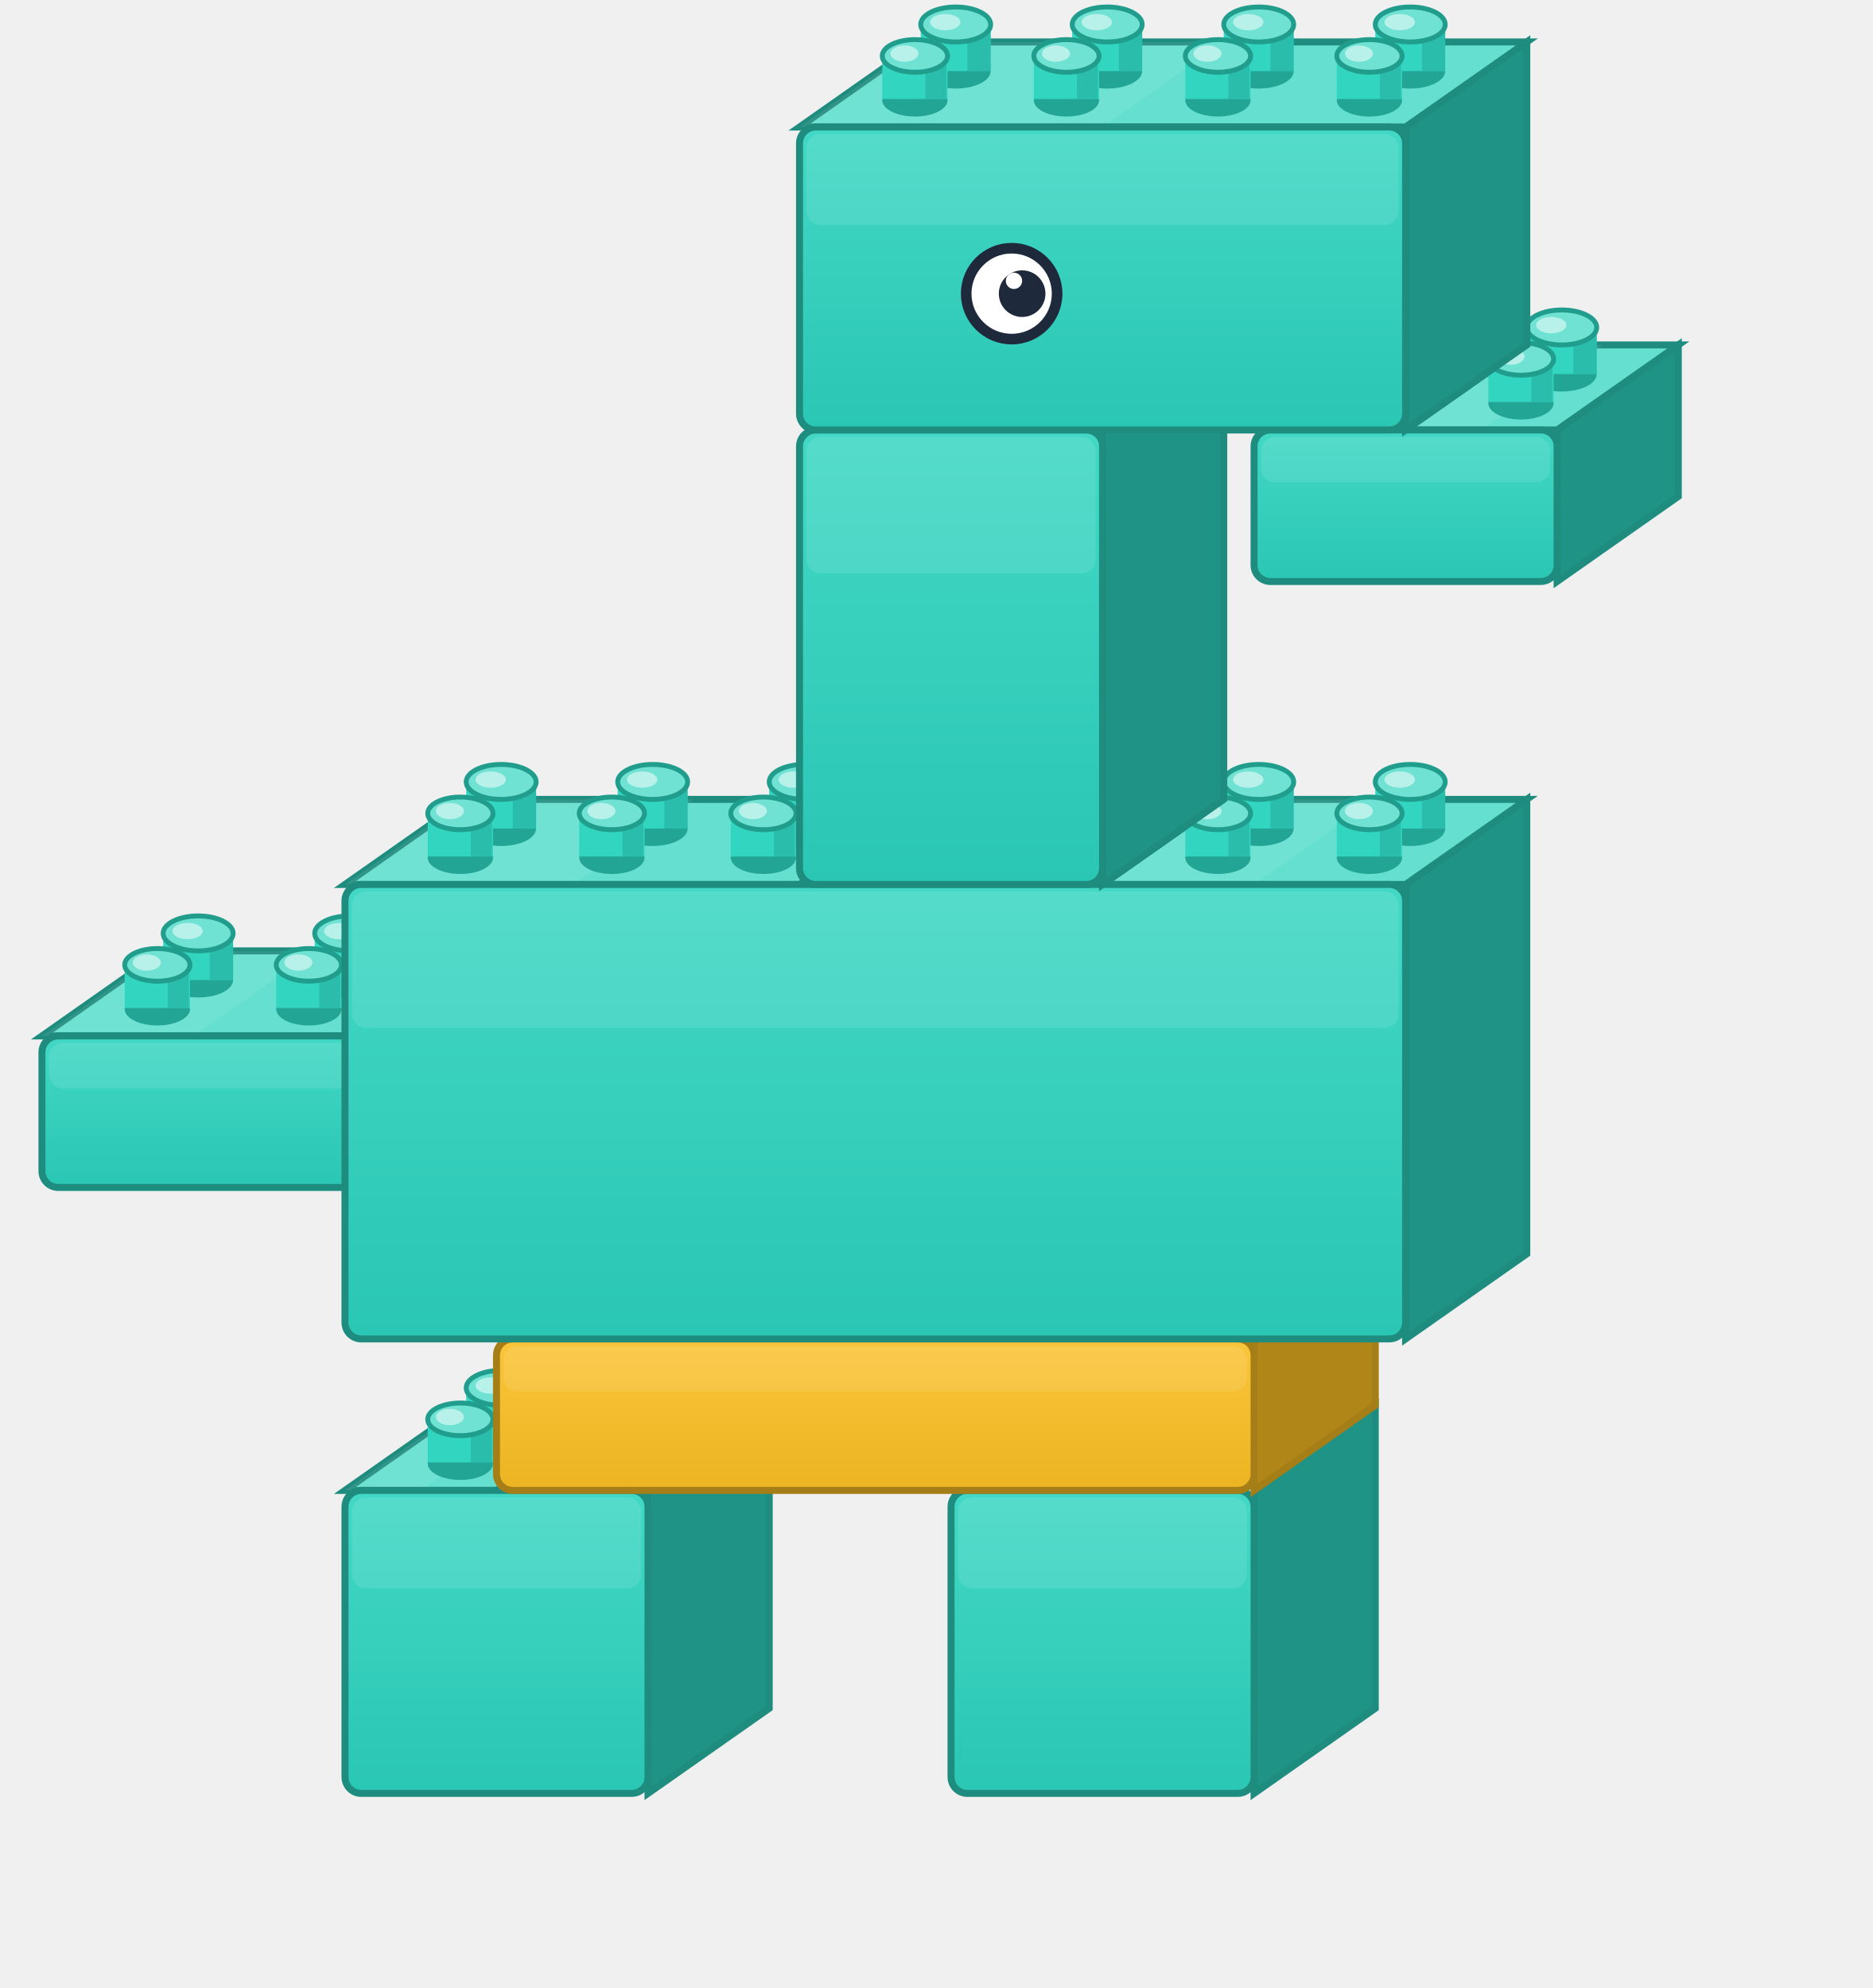
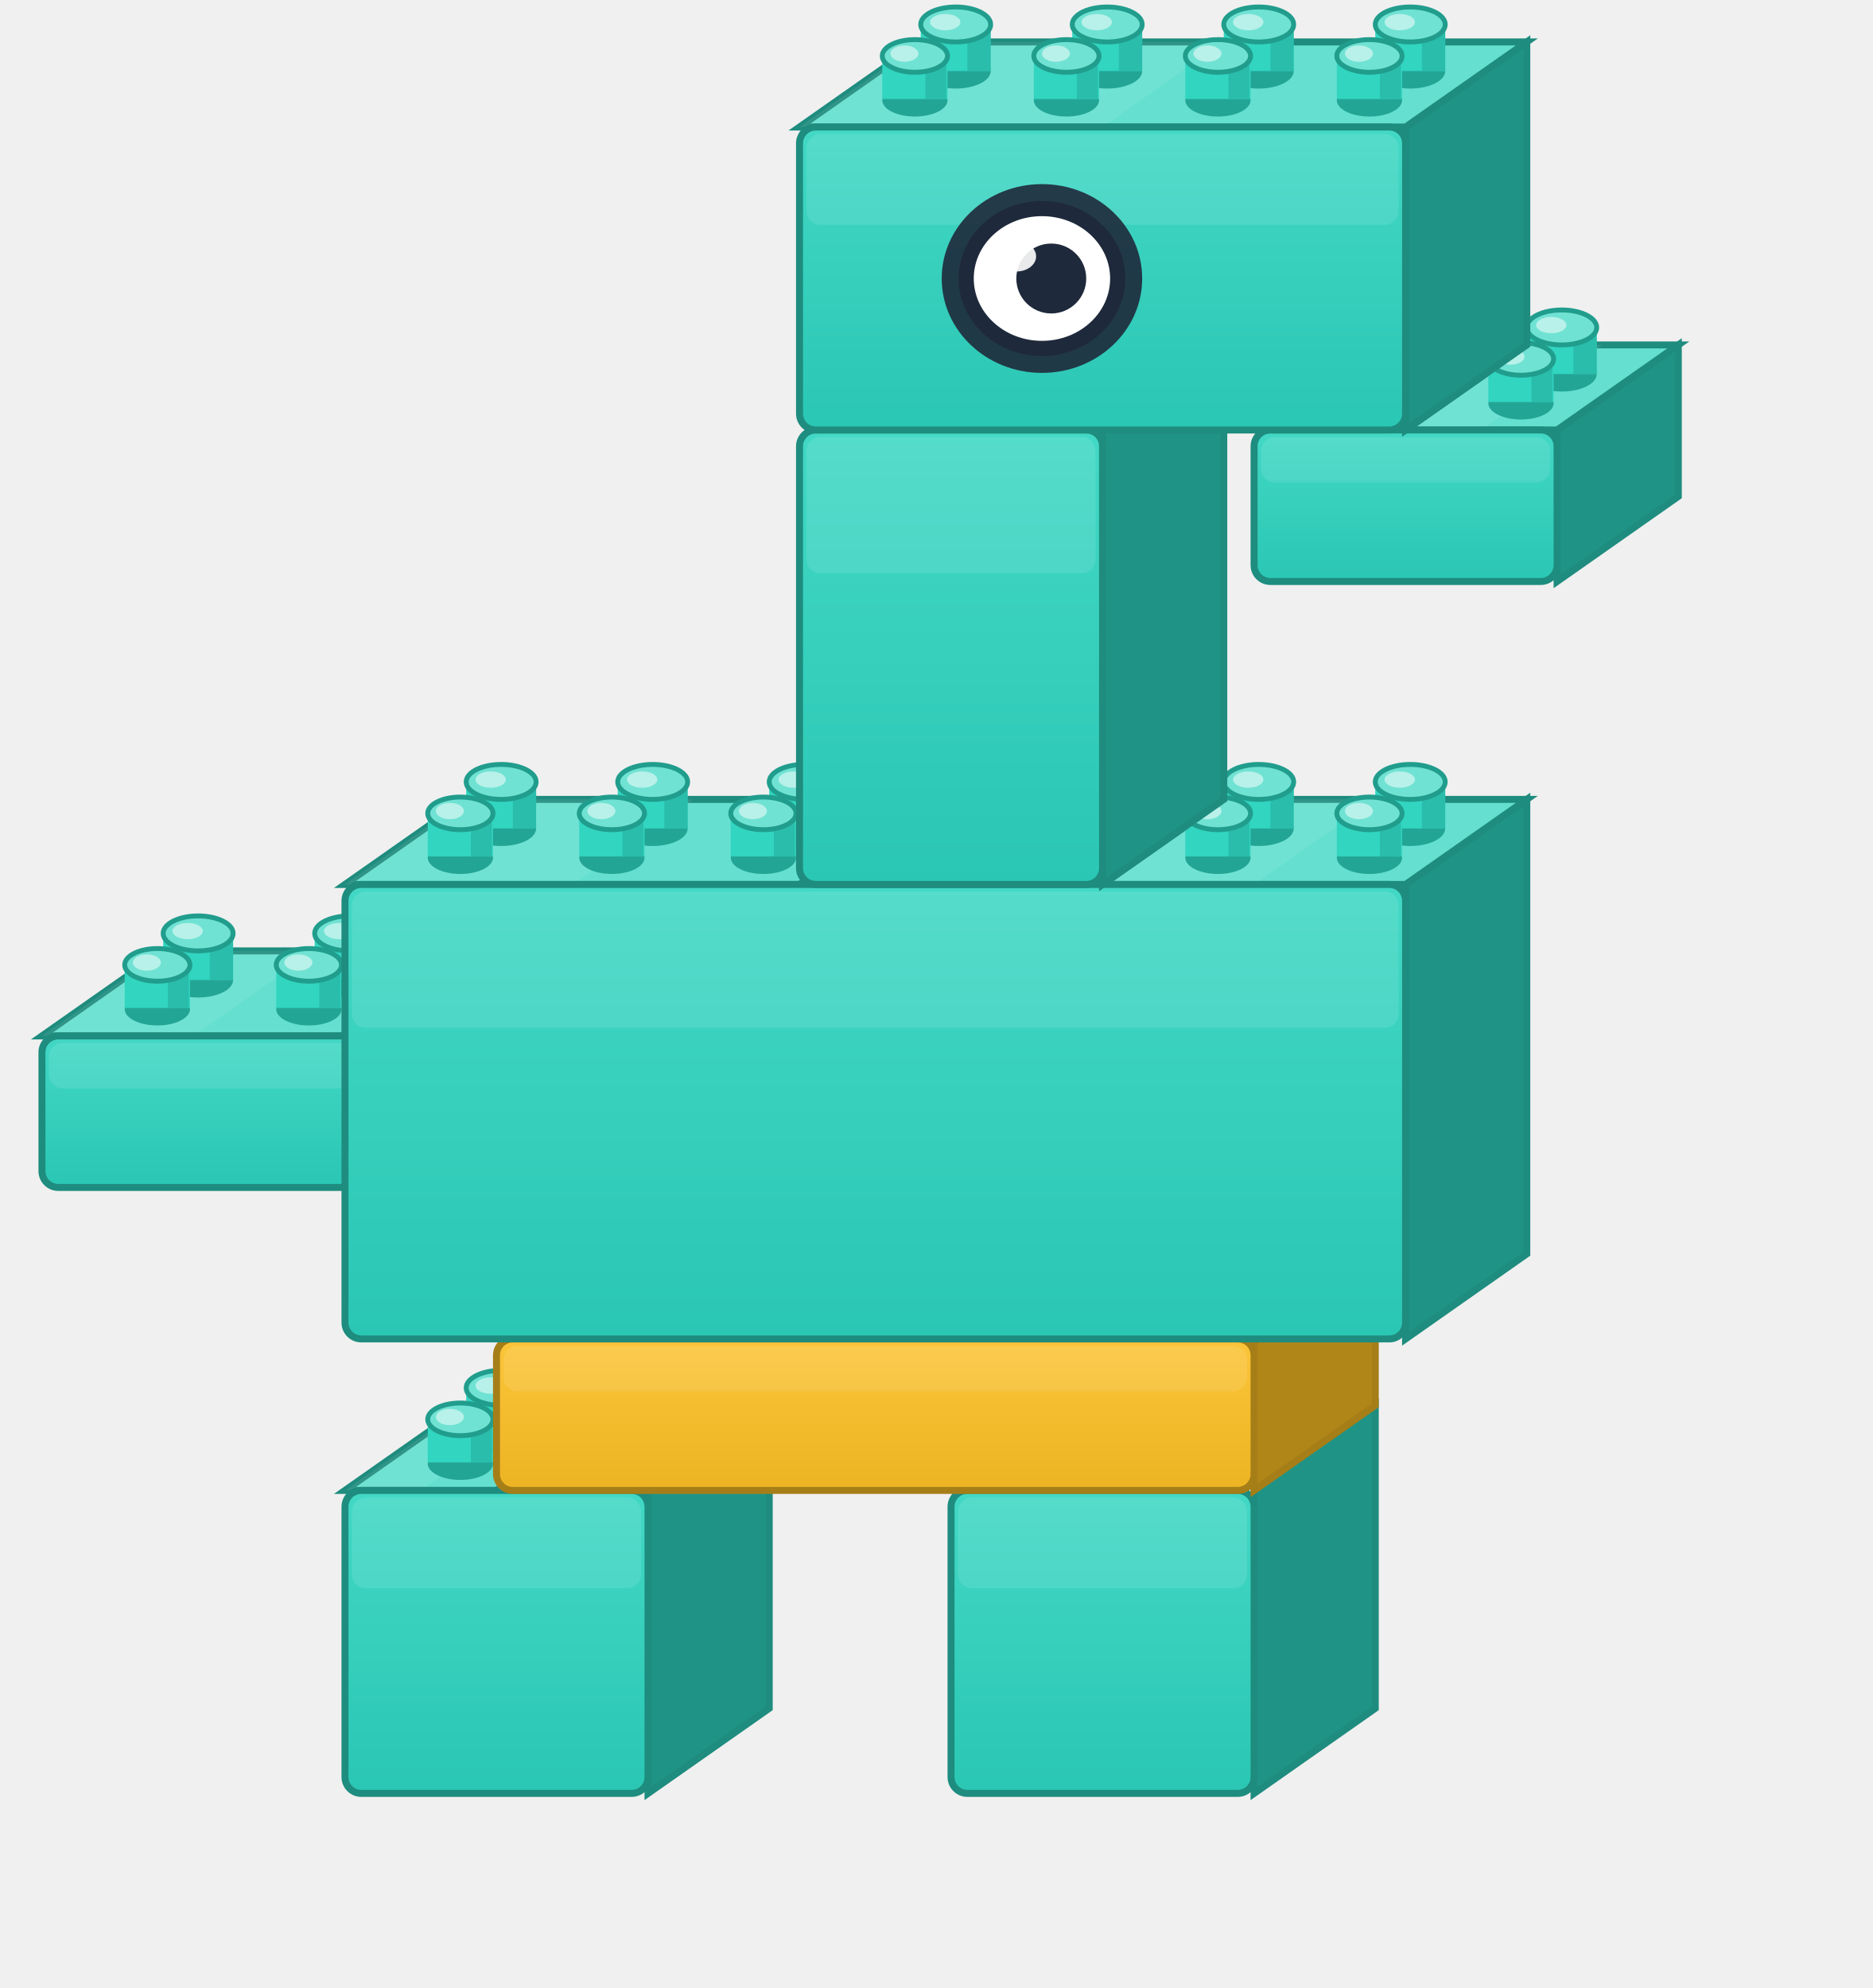
<svg xmlns="http://www.w3.org/2000/svg" viewBox="0 0 160.7 170.6" width="160.7" height="170.6">
  <defs>
    <linearGradient id="p_f2DD4BF" x1="0" y1="0" x2="0" y2="1">
      <stop offset="0" stop-color="#42d8c5" />
      <stop offset="1" stop-color="#2ac7b4" />
    </linearGradient>
    <linearGradient id="p_fFBBF24" x1="0" y1="0" x2="0" y2="1">
      <stop offset="0" stop-color="#fbc53a" />
      <stop offset="1" stop-color="#ecb422" />
    </linearGradient>
  </defs>
  <polygon points="55.6,127.9 66.0,120.6 66.0,146.6 55.6,153.9" fill="#1f9486" stroke="#1e8c7e" stroke-width="0.60" />
  <polygon points="29.6,127.9 42.6,127.9 53.0,120.6 40.0,120.6" fill="#64dfd0" stroke="#1e8c7e" stroke-width="0.60" />
  <polygon points="29.6,127.9 36.1,127.9 46.5,120.6 40.0,120.6" fill="#ffffff" opacity="0.08" />
  <rect x="29.6" y="127.9" width="26.0" height="26.0" rx="1.4" fill="url(#p_f2DD4BF)" stroke="#1e8c7e" stroke-width="0.60" />
  <rect x="30.2" y="128.5" width="24.8" height="7.8" rx="1.2" fill="#ffffff" opacity="0.10" />
  <polygon points="107.6,127.9 118.0,120.6 118.0,146.6 107.6,153.9" fill="#1f9486" stroke="#1e8c7e" stroke-width="0.60" />
  <rect x="81.6" y="127.9" width="26.0" height="26.0" rx="1.4" fill="url(#p_f2DD4BF)" stroke="#1e8c7e" stroke-width="0.60" />
  <rect x="82.2" y="128.5" width="24.8" height="7.8" rx="1.2" fill="#ffffff" opacity="0.10" />
  <ellipse cx="43.0" cy="123.1" rx="3.0" ry="1.5" fill="#23a595" />
  <rect x="40.0" y="119.1" width="6.0" height="4.0" fill="#31d5c0" />
  <rect x="44.0" y="119.1" width="2.0" height="4.0" fill="#26b4a2" opacity="0.7" />
  <ellipse cx="43.0" cy="119.1" rx="3.0" ry="1.5" fill="#70e2d3" stroke="#219d8d" stroke-width="0.42" />
  <ellipse cx="42.1" cy="118.9" rx="1.3" ry="0.7" fill="#ffffff" opacity="0.5" />
  <ellipse cx="39.5" cy="125.6" rx="2.8" ry="1.4" fill="#23a595" />
  <rect x="36.7" y="121.8" width="5.6" height="3.7" fill="#31d5c0" />
  <rect x="40.4" y="121.8" width="1.8" height="3.7" fill="#26b4a2" opacity="0.7" />
  <ellipse cx="39.5" cy="121.8" rx="2.8" ry="1.4" fill="#70e2d3" stroke="#219d8d" stroke-width="0.42" />
  <ellipse cx="38.6" cy="121.6" rx="1.2" ry="0.7" fill="#ffffff" opacity="0.5" />
  <polygon points="107.6,114.9 118.0,107.6 118.0,120.6 107.6,127.9" fill="#b08619" stroke="#a67e18" stroke-width="0.60" />
  <rect x="42.6" y="114.9" width="65.0" height="13.0" rx="1.4" fill="url(#p_fFBBF24)" stroke="#a67e18" stroke-width="0.60" />
  <rect x="43.2" y="115.5" width="63.8" height="3.9" rx="1.2" fill="#ffffff" opacity="0.10" />
  <polygon points="3.6,88.9 29.6,88.9 40.0,81.6 14.0,81.6" fill="#64dfd0" stroke="#1e8c7e" stroke-width="0.60" />
  <polygon points="3.6,88.9 16.6,88.9 27.0,81.6 14.0,81.6" fill="#ffffff" opacity="0.08" />
  <rect x="3.6" y="88.9" width="39.0" height="13.0" rx="1.4" fill="url(#p_f2DD4BF)" stroke="#1e8c7e" stroke-width="0.60" />
  <rect x="4.2" y="89.5" width="37.8" height="3.9" rx="1.2" fill="#ffffff" opacity="0.10" />
  <ellipse cx="17.0" cy="84.1" rx="3.0" ry="1.5" fill="#23a595" />
  <rect x="14.0" y="80.1" width="6.0" height="4.0" fill="#31d5c0" />
  <rect x="18.0" y="80.1" width="2.0" height="4.0" fill="#26b4a2" opacity="0.7" />
  <ellipse cx="17.0" cy="80.1" rx="3.0" ry="1.5" fill="#70e2d3" stroke="#219d8d" stroke-width="0.42" />
  <ellipse cx="16.1" cy="79.9" rx="1.3" ry="0.7" fill="#ffffff" opacity="0.5" />
  <ellipse cx="13.5" cy="86.6" rx="2.8" ry="1.4" fill="#23a595" />
  <rect x="10.7" y="82.8" width="5.6" height="3.7" fill="#31d5c0" />
  <rect x="14.4" y="82.8" width="1.8" height="3.7" fill="#26b4a2" opacity="0.7" />
  <ellipse cx="13.5" cy="82.8" rx="2.8" ry="1.4" fill="#70e2d3" stroke="#219d8d" stroke-width="0.42" />
  <ellipse cx="12.6" cy="82.6" rx="1.2" ry="0.7" fill="#ffffff" opacity="0.5" />
  <ellipse cx="30.0" cy="84.1" rx="3.0" ry="1.5" fill="#23a595" />
  <rect x="27.0" y="80.1" width="6.0" height="4.0" fill="#31d5c0" />
  <rect x="31.0" y="80.1" width="2.0" height="4.0" fill="#26b4a2" opacity="0.7" />
  <ellipse cx="30.0" cy="80.1" rx="3.0" ry="1.5" fill="#70e2d3" stroke="#219d8d" stroke-width="0.42" />
  <ellipse cx="29.1" cy="79.9" rx="1.3" ry="0.7" fill="#ffffff" opacity="0.5" />
  <ellipse cx="26.5" cy="86.6" rx="2.8" ry="1.4" fill="#23a595" />
  <rect x="23.7" y="82.8" width="5.6" height="3.7" fill="#31d5c0" />
  <rect x="27.4" y="82.8" width="1.8" height="3.7" fill="#26b4a2" opacity="0.7" />
  <ellipse cx="26.5" cy="82.8" rx="2.8" ry="1.4" fill="#70e2d3" stroke="#219d8d" stroke-width="0.42" />
  <ellipse cx="25.6" cy="82.6" rx="1.2" ry="0.7" fill="#ffffff" opacity="0.5" />
  <polygon points="120.6,75.9 131.0,68.6 131.0,107.6 120.6,114.9" fill="#1f9486" stroke="#1e8c7e" stroke-width="0.60" />
  <polygon points="29.6,75.9 68.6,75.9 79.0,68.6 40.0,68.6" fill="#64dfd0" stroke="#1e8c7e" stroke-width="0.60" />
  <polygon points="29.6,75.9 49.1,75.9 59.5,68.6 40.0,68.6" fill="#ffffff" opacity="0.08" />
  <polygon points="94.6,75.9 120.6,75.9 131.0,68.6 105.0,68.6" fill="#64dfd0" stroke="#1e8c7e" stroke-width="0.60" />
  <polygon points="94.6,75.9 107.6,75.9 118.0,68.6 105.0,68.6" fill="#ffffff" opacity="0.08" />
  <rect x="29.6" y="75.9" width="91.0" height="39.0" rx="1.4" fill="url(#p_f2DD4BF)" stroke="#1e8c7e" stroke-width="0.60" />
  <rect x="30.2" y="76.5" width="89.8" height="11.7" rx="1.2" fill="#ffffff" opacity="0.10" />
  <ellipse cx="43.0" cy="71.1" rx="3.0" ry="1.5" fill="#23a595" />
  <rect x="40.0" y="67.1" width="6.0" height="4.0" fill="#31d5c0" />
  <rect x="44.0" y="67.1" width="2.0" height="4.0" fill="#26b4a2" opacity="0.7" />
  <ellipse cx="43.0" cy="67.1" rx="3.0" ry="1.5" fill="#70e2d3" stroke="#219d8d" stroke-width="0.42" />
  <ellipse cx="42.1" cy="66.9" rx="1.3" ry="0.7" fill="#ffffff" opacity="0.5" />
  <ellipse cx="39.5" cy="73.6" rx="2.8" ry="1.4" fill="#23a595" />
  <rect x="36.7" y="69.8" width="5.6" height="3.7" fill="#31d5c0" />
  <rect x="40.4" y="69.8" width="1.8" height="3.7" fill="#26b4a2" opacity="0.7" />
  <ellipse cx="39.5" cy="69.8" rx="2.8" ry="1.4" fill="#70e2d3" stroke="#219d8d" stroke-width="0.42" />
  <ellipse cx="38.6" cy="69.6" rx="1.2" ry="0.7" fill="#ffffff" opacity="0.5" />
  <ellipse cx="56.0" cy="71.1" rx="3.0" ry="1.5" fill="#23a595" />
  <rect x="53.0" y="67.1" width="6.0" height="4.0" fill="#31d5c0" />
  <rect x="57.0" y="67.1" width="2.0" height="4.0" fill="#26b4a2" opacity="0.7" />
  <ellipse cx="56.0" cy="67.1" rx="3.0" ry="1.5" fill="#70e2d3" stroke="#219d8d" stroke-width="0.42" />
  <ellipse cx="55.1" cy="66.9" rx="1.3" ry="0.7" fill="#ffffff" opacity="0.5" />
  <ellipse cx="52.5" cy="73.6" rx="2.8" ry="1.4" fill="#23a595" />
  <rect x="49.7" y="69.8" width="5.6" height="3.7" fill="#31d5c0" />
  <rect x="53.4" y="69.8" width="1.8" height="3.7" fill="#26b4a2" opacity="0.7" />
  <ellipse cx="52.5" cy="69.8" rx="2.8" ry="1.4" fill="#70e2d3" stroke="#219d8d" stroke-width="0.42" />
  <ellipse cx="51.6" cy="69.6" rx="1.2" ry="0.7" fill="#ffffff" opacity="0.5" />
  <ellipse cx="69.0" cy="71.1" rx="3.0" ry="1.5" fill="#23a595" />
  <rect x="66.0" y="67.1" width="6.0" height="4.0" fill="#31d5c0" />
  <rect x="70.0" y="67.1" width="2.0" height="4.0" fill="#26b4a2" opacity="0.7" />
  <ellipse cx="69.0" cy="67.1" rx="3.0" ry="1.5" fill="#70e2d3" stroke="#219d8d" stroke-width="0.42" />
  <ellipse cx="68.1" cy="66.9" rx="1.3" ry="0.7" fill="#ffffff" opacity="0.5" />
  <ellipse cx="65.5" cy="73.6" rx="2.8" ry="1.4" fill="#23a595" />
  <rect x="62.7" y="69.8" width="5.6" height="3.7" fill="#31d5c0" />
  <rect x="66.4" y="69.8" width="1.8" height="3.7" fill="#26b4a2" opacity="0.7" />
  <ellipse cx="65.5" cy="69.8" rx="2.8" ry="1.4" fill="#70e2d3" stroke="#219d8d" stroke-width="0.42" />
  <ellipse cx="64.6" cy="69.6" rx="1.2" ry="0.7" fill="#ffffff" opacity="0.5" />
  <ellipse cx="108.0" cy="71.1" rx="3.0" ry="1.5" fill="#23a595" />
  <rect x="105.0" y="67.1" width="6.0" height="4.0" fill="#31d5c0" />
  <rect x="109.0" y="67.1" width="2.0" height="4.0" fill="#26b4a2" opacity="0.7" />
  <ellipse cx="108.0" cy="67.1" rx="3.0" ry="1.5" fill="#70e2d3" stroke="#219d8d" stroke-width="0.42" />
  <ellipse cx="107.1" cy="66.9" rx="1.3" ry="0.7" fill="#ffffff" opacity="0.5" />
  <ellipse cx="104.5" cy="73.6" rx="2.8" ry="1.4" fill="#23a595" />
  <rect x="101.7" y="69.8" width="5.6" height="3.7" fill="#31d5c0" />
  <rect x="105.4" y="69.8" width="1.8" height="3.7" fill="#26b4a2" opacity="0.7" />
  <ellipse cx="104.5" cy="69.8" rx="2.8" ry="1.4" fill="#70e2d3" stroke="#219d8d" stroke-width="0.42" />
  <ellipse cx="103.6" cy="69.6" rx="1.2" ry="0.7" fill="#ffffff" opacity="0.5" />
  <ellipse cx="121.0" cy="71.1" rx="3.0" ry="1.5" fill="#23a595" />
  <rect x="118.0" y="67.1" width="6.0" height="4.0" fill="#31d5c0" />
  <rect x="122.0" y="67.1" width="2.0" height="4.0" fill="#26b4a2" opacity="0.7" />
  <ellipse cx="121.0" cy="67.1" rx="3.0" ry="1.5" fill="#70e2d3" stroke="#219d8d" stroke-width="0.42" />
  <ellipse cx="120.1" cy="66.9" rx="1.3" ry="0.7" fill="#ffffff" opacity="0.5" />
  <ellipse cx="117.5" cy="73.6" rx="2.8" ry="1.4" fill="#23a595" />
  <rect x="114.7" y="69.8" width="5.6" height="3.7" fill="#31d5c0" />
  <rect x="118.4" y="69.8" width="1.8" height="3.7" fill="#26b4a2" opacity="0.7" />
  <ellipse cx="117.5" cy="69.8" rx="2.8" ry="1.4" fill="#70e2d3" stroke="#219d8d" stroke-width="0.42" />
  <ellipse cx="116.6" cy="69.6" rx="1.2" ry="0.7" fill="#ffffff" opacity="0.5" />
  <polygon points="94.6,36.9 105.0,29.6 105.0,68.6 94.6,75.9" fill="#1f9486" stroke="#1e8c7e" stroke-width="0.60" />
  <rect x="68.6" y="36.9" width="26.0" height="39.0" rx="1.4" fill="url(#p_f2DD4BF)" stroke="#1e8c7e" stroke-width="0.60" />
  <rect x="69.2" y="37.5" width="24.8" height="11.7" rx="1.2" fill="#ffffff" opacity="0.10" />
  <polygon points="133.6,36.9 144.0,29.6 144.0,42.6 133.6,49.9" fill="#1f9486" stroke="#1e8c7e" stroke-width="0.60" />
  <polygon points="120.6,36.9 133.6,36.9 144.0,29.6 131.0,29.6" fill="#64dfd0" stroke="#1e8c7e" stroke-width="0.60" />
  <polygon points="120.6,36.9 127.1,36.9 137.5,29.6 131.0,29.6" fill="#ffffff" opacity="0.08" />
  <rect x="107.6" y="36.9" width="26.0" height="13.0" rx="1.4" fill="url(#p_f2DD4BF)" stroke="#1e8c7e" stroke-width="0.60" />
  <rect x="108.2" y="37.5" width="24.8" height="3.9" rx="1.2" fill="#ffffff" opacity="0.10" />
  <ellipse cx="134.0" cy="32.1" rx="3.0" ry="1.5" fill="#23a595" />
  <rect x="131.0" y="28.1" width="6.0" height="4.0" fill="#31d5c0" />
  <rect x="135.0" y="28.1" width="2.0" height="4.0" fill="#26b4a2" opacity="0.7" />
  <ellipse cx="134.0" cy="28.1" rx="3.0" ry="1.5" fill="#70e2d3" stroke="#219d8d" stroke-width="0.42" />
  <ellipse cx="133.1" cy="27.9" rx="1.3" ry="0.7" fill="#ffffff" opacity="0.5" />
  <ellipse cx="130.5" cy="34.6" rx="2.8" ry="1.4" fill="#23a595" />
  <rect x="127.7" y="30.8" width="5.6" height="3.7" fill="#31d5c0" />
  <rect x="131.4" y="30.8" width="1.8" height="3.7" fill="#26b4a2" opacity="0.7" />
  <ellipse cx="130.5" cy="30.8" rx="2.8" ry="1.4" fill="#70e2d3" stroke="#219d8d" stroke-width="0.42" />
  <ellipse cx="129.6" cy="30.6" rx="1.2" ry="0.7" fill="#ffffff" opacity="0.5" />
  <polygon points="120.6,10.9 131.0,3.6 131.0,29.6 120.6,36.9" fill="#1f9486" stroke="#1e8c7e" stroke-width="0.60" />
  <polygon points="68.6,10.9 120.6,10.9 131.0,3.6 79.0,3.6" fill="#64dfd0" stroke="#1e8c7e" stroke-width="0.60" />
  <polygon points="68.6,10.9 94.6,10.9 105.0,3.6 79.0,3.6" fill="#ffffff" opacity="0.08" />
  <rect x="68.6" y="10.9" width="52.0" height="26.0" rx="1.4" fill="url(#p_f2DD4BF)" stroke="#1e8c7e" stroke-width="0.60" />
  <rect x="69.2" y="11.5" width="50.8" height="7.8" rx="1.2" fill="#ffffff" opacity="0.10" />
  <ellipse cx="82.0" cy="6.1" rx="3.0" ry="1.5" fill="#23a595" />
  <rect x="79.0" y="2.1" width="6.0" height="4.0" fill="#31d5c0" />
  <rect x="83.0" y="2.1" width="2.0" height="4.0" fill="#26b4a2" opacity="0.7" />
  <ellipse cx="82.0" cy="2.1" rx="3.0" ry="1.5" fill="#70e2d3" stroke="#219d8d" stroke-width="0.42" />
  <ellipse cx="81.1" cy="1.9" rx="1.3" ry="0.7" fill="#ffffff" opacity="0.5" />
  <ellipse cx="78.5" cy="8.6" rx="2.8" ry="1.4" fill="#23a595" />
  <rect x="75.7" y="4.8" width="5.6" height="3.7" fill="#31d5c0" />
  <rect x="79.4" y="4.8" width="1.8" height="3.7" fill="#26b4a2" opacity="0.7" />
  <ellipse cx="78.5" cy="4.8" rx="2.8" ry="1.4" fill="#70e2d3" stroke="#219d8d" stroke-width="0.42" />
  <ellipse cx="77.6" cy="4.6" rx="1.2" ry="0.7" fill="#ffffff" opacity="0.5" />
  <ellipse cx="95.0" cy="6.1" rx="3.0" ry="1.5" fill="#23a595" />
  <rect x="92.0" y="2.1" width="6.0" height="4.0" fill="#31d5c0" />
  <rect x="96.0" y="2.1" width="2.0" height="4.0" fill="#26b4a2" opacity="0.7" />
  <ellipse cx="95.0" cy="2.1" rx="3.0" ry="1.5" fill="#70e2d3" stroke="#219d8d" stroke-width="0.42" />
  <ellipse cx="94.1" cy="1.9" rx="1.3" ry="0.7" fill="#ffffff" opacity="0.5" />
  <ellipse cx="91.5" cy="8.6" rx="2.8" ry="1.4" fill="#23a595" />
  <rect x="88.7" y="4.8" width="5.6" height="3.7" fill="#31d5c0" />
  <rect x="92.4" y="4.8" width="1.8" height="3.7" fill="#26b4a2" opacity="0.7" />
  <ellipse cx="91.5" cy="4.8" rx="2.8" ry="1.4" fill="#70e2d3" stroke="#219d8d" stroke-width="0.42" />
  <ellipse cx="90.6" cy="4.6" rx="1.2" ry="0.7" fill="#ffffff" opacity="0.5" />
  <ellipse cx="108.0" cy="6.1" rx="3.0" ry="1.5" fill="#23a595" />
  <rect x="105.0" y="2.1" width="6.0" height="4.0" fill="#31d5c0" />
  <rect x="109.0" y="2.1" width="2.0" height="4.0" fill="#26b4a2" opacity="0.7" />
  <ellipse cx="108.0" cy="2.1" rx="3.0" ry="1.5" fill="#70e2d3" stroke="#219d8d" stroke-width="0.42" />
  <ellipse cx="107.1" cy="1.9" rx="1.3" ry="0.7" fill="#ffffff" opacity="0.5" />
  <ellipse cx="104.5" cy="8.6" rx="2.8" ry="1.4" fill="#23a595" />
  <rect x="101.7" y="4.8" width="5.6" height="3.7" fill="#31d5c0" />
  <rect x="105.4" y="4.8" width="1.8" height="3.7" fill="#26b4a2" opacity="0.7" />
  <ellipse cx="104.5" cy="4.8" rx="2.8" ry="1.4" fill="#70e2d3" stroke="#219d8d" stroke-width="0.42" />
  <ellipse cx="103.6" cy="4.6" rx="1.2" ry="0.7" fill="#ffffff" opacity="0.5" />
  <ellipse cx="121.0" cy="6.1" rx="3.0" ry="1.5" fill="#23a595" />
  <rect x="118.0" y="2.1" width="6.0" height="4.0" fill="#31d5c0" />
  <rect x="122.0" y="2.1" width="2.0" height="4.0" fill="#26b4a2" opacity="0.7" />
  <ellipse cx="121.0" cy="2.1" rx="3.0" ry="1.5" fill="#70e2d3" stroke="#219d8d" stroke-width="0.42" />
  <ellipse cx="120.1" cy="1.9" rx="1.3" ry="0.7" fill="#ffffff" opacity="0.5" />
  <ellipse cx="117.5" cy="8.6" rx="2.8" ry="1.4" fill="#23a595" />
  <rect x="114.7" y="4.8" width="5.6" height="3.7" fill="#31d5c0" />
  <rect x="118.4" y="4.8" width="1.8" height="3.7" fill="#26b4a2" opacity="0.7" />
  <ellipse cx="117.5" cy="4.8" rx="2.8" ry="1.4" fill="#70e2d3" stroke="#219d8d" stroke-width="0.42" />
  <ellipse cx="116.6" cy="4.6" rx="1.2" ry="0.7" fill="#ffffff" opacity="0.5" />
-   <ellipse cx="86.8" cy="25.2" rx="3.9" ry="3.9" fill="#ffffff" stroke="#1E293B" stroke-width="0.91" />
-   <circle cx="87.7" cy="25.2" r="2.0" fill="#1E293B" />
-   <circle cx="87.0" cy="24.1" r="0.7" fill="#ffffff" />
+   <ellipse cx="89.4" cy="23.9" rx="8.6" ry="8.1" fill="#1E293B" opacity="0.9" />
+   <ellipse cx="89.4" cy="23.9" rx="6.5" ry="6.0" fill="#ffffff" stroke="#1E293B" stroke-width="1.3" />
+   <ellipse cx="90.2" cy="23.9" rx="3.0" ry="3.0" fill="#1E293B" />
+   <ellipse cx="87.2" cy="22.0" rx="1.7" ry="1.3" fill="#ffffff" opacity="0.9" />
</svg>
